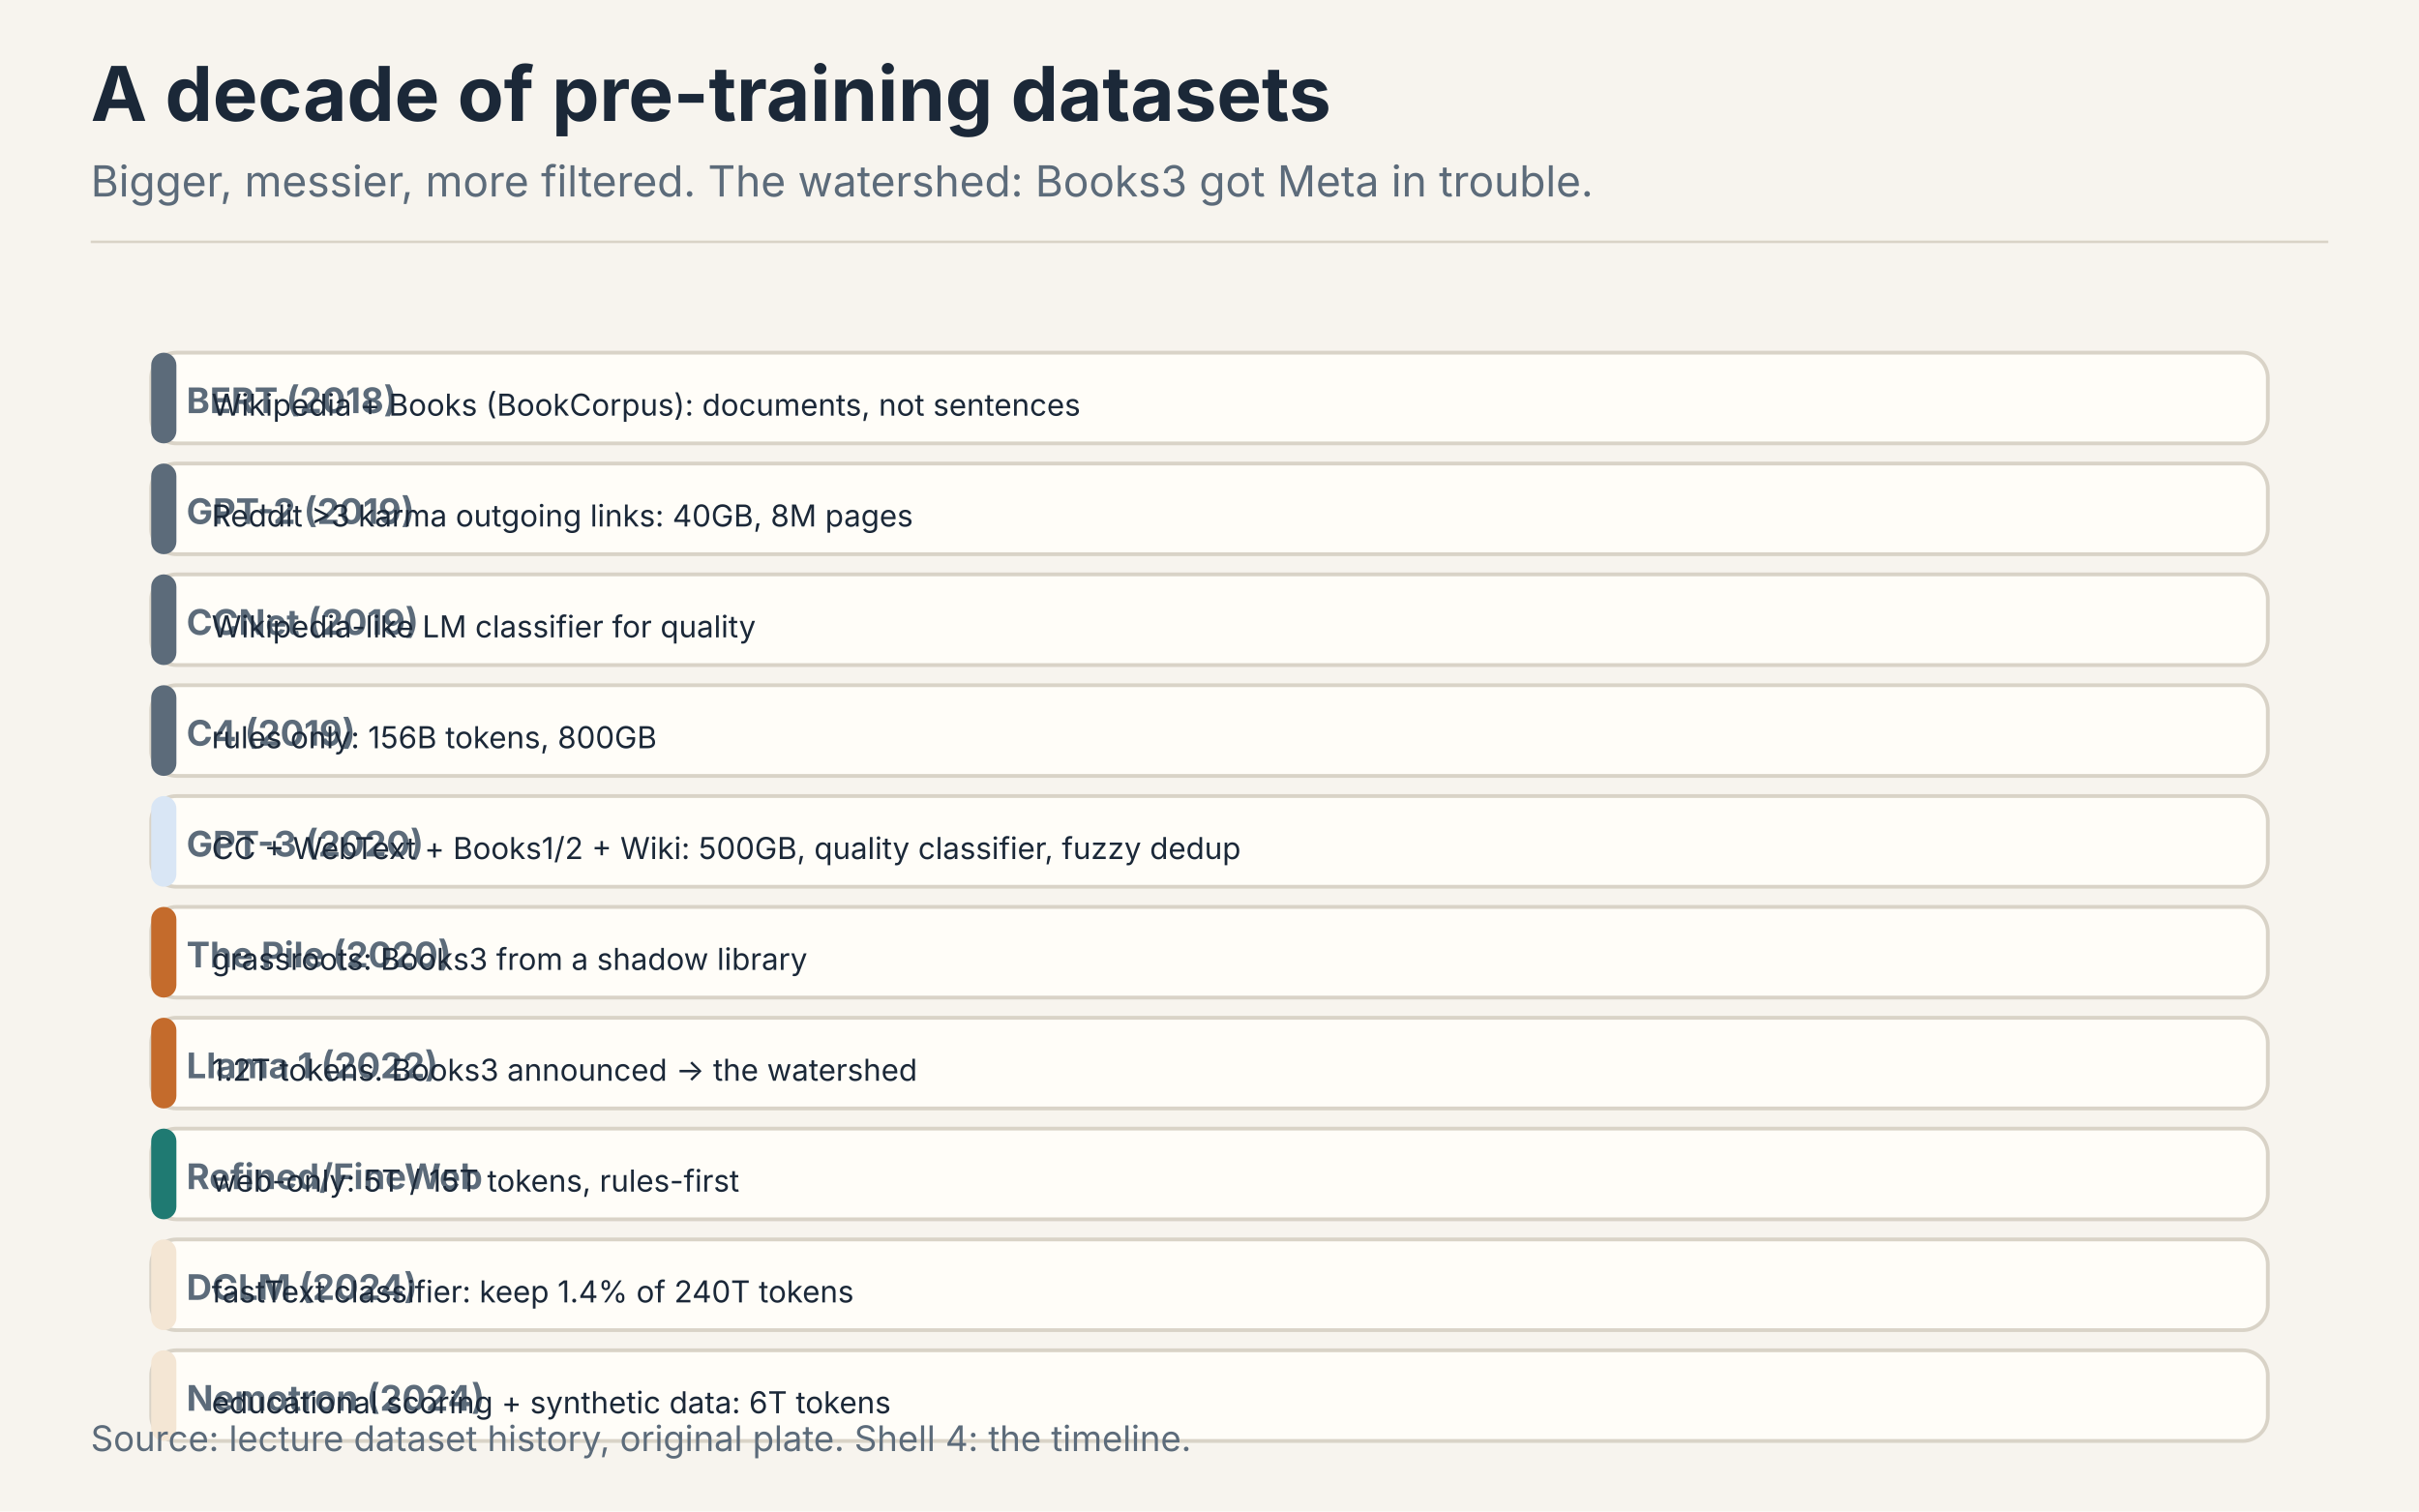
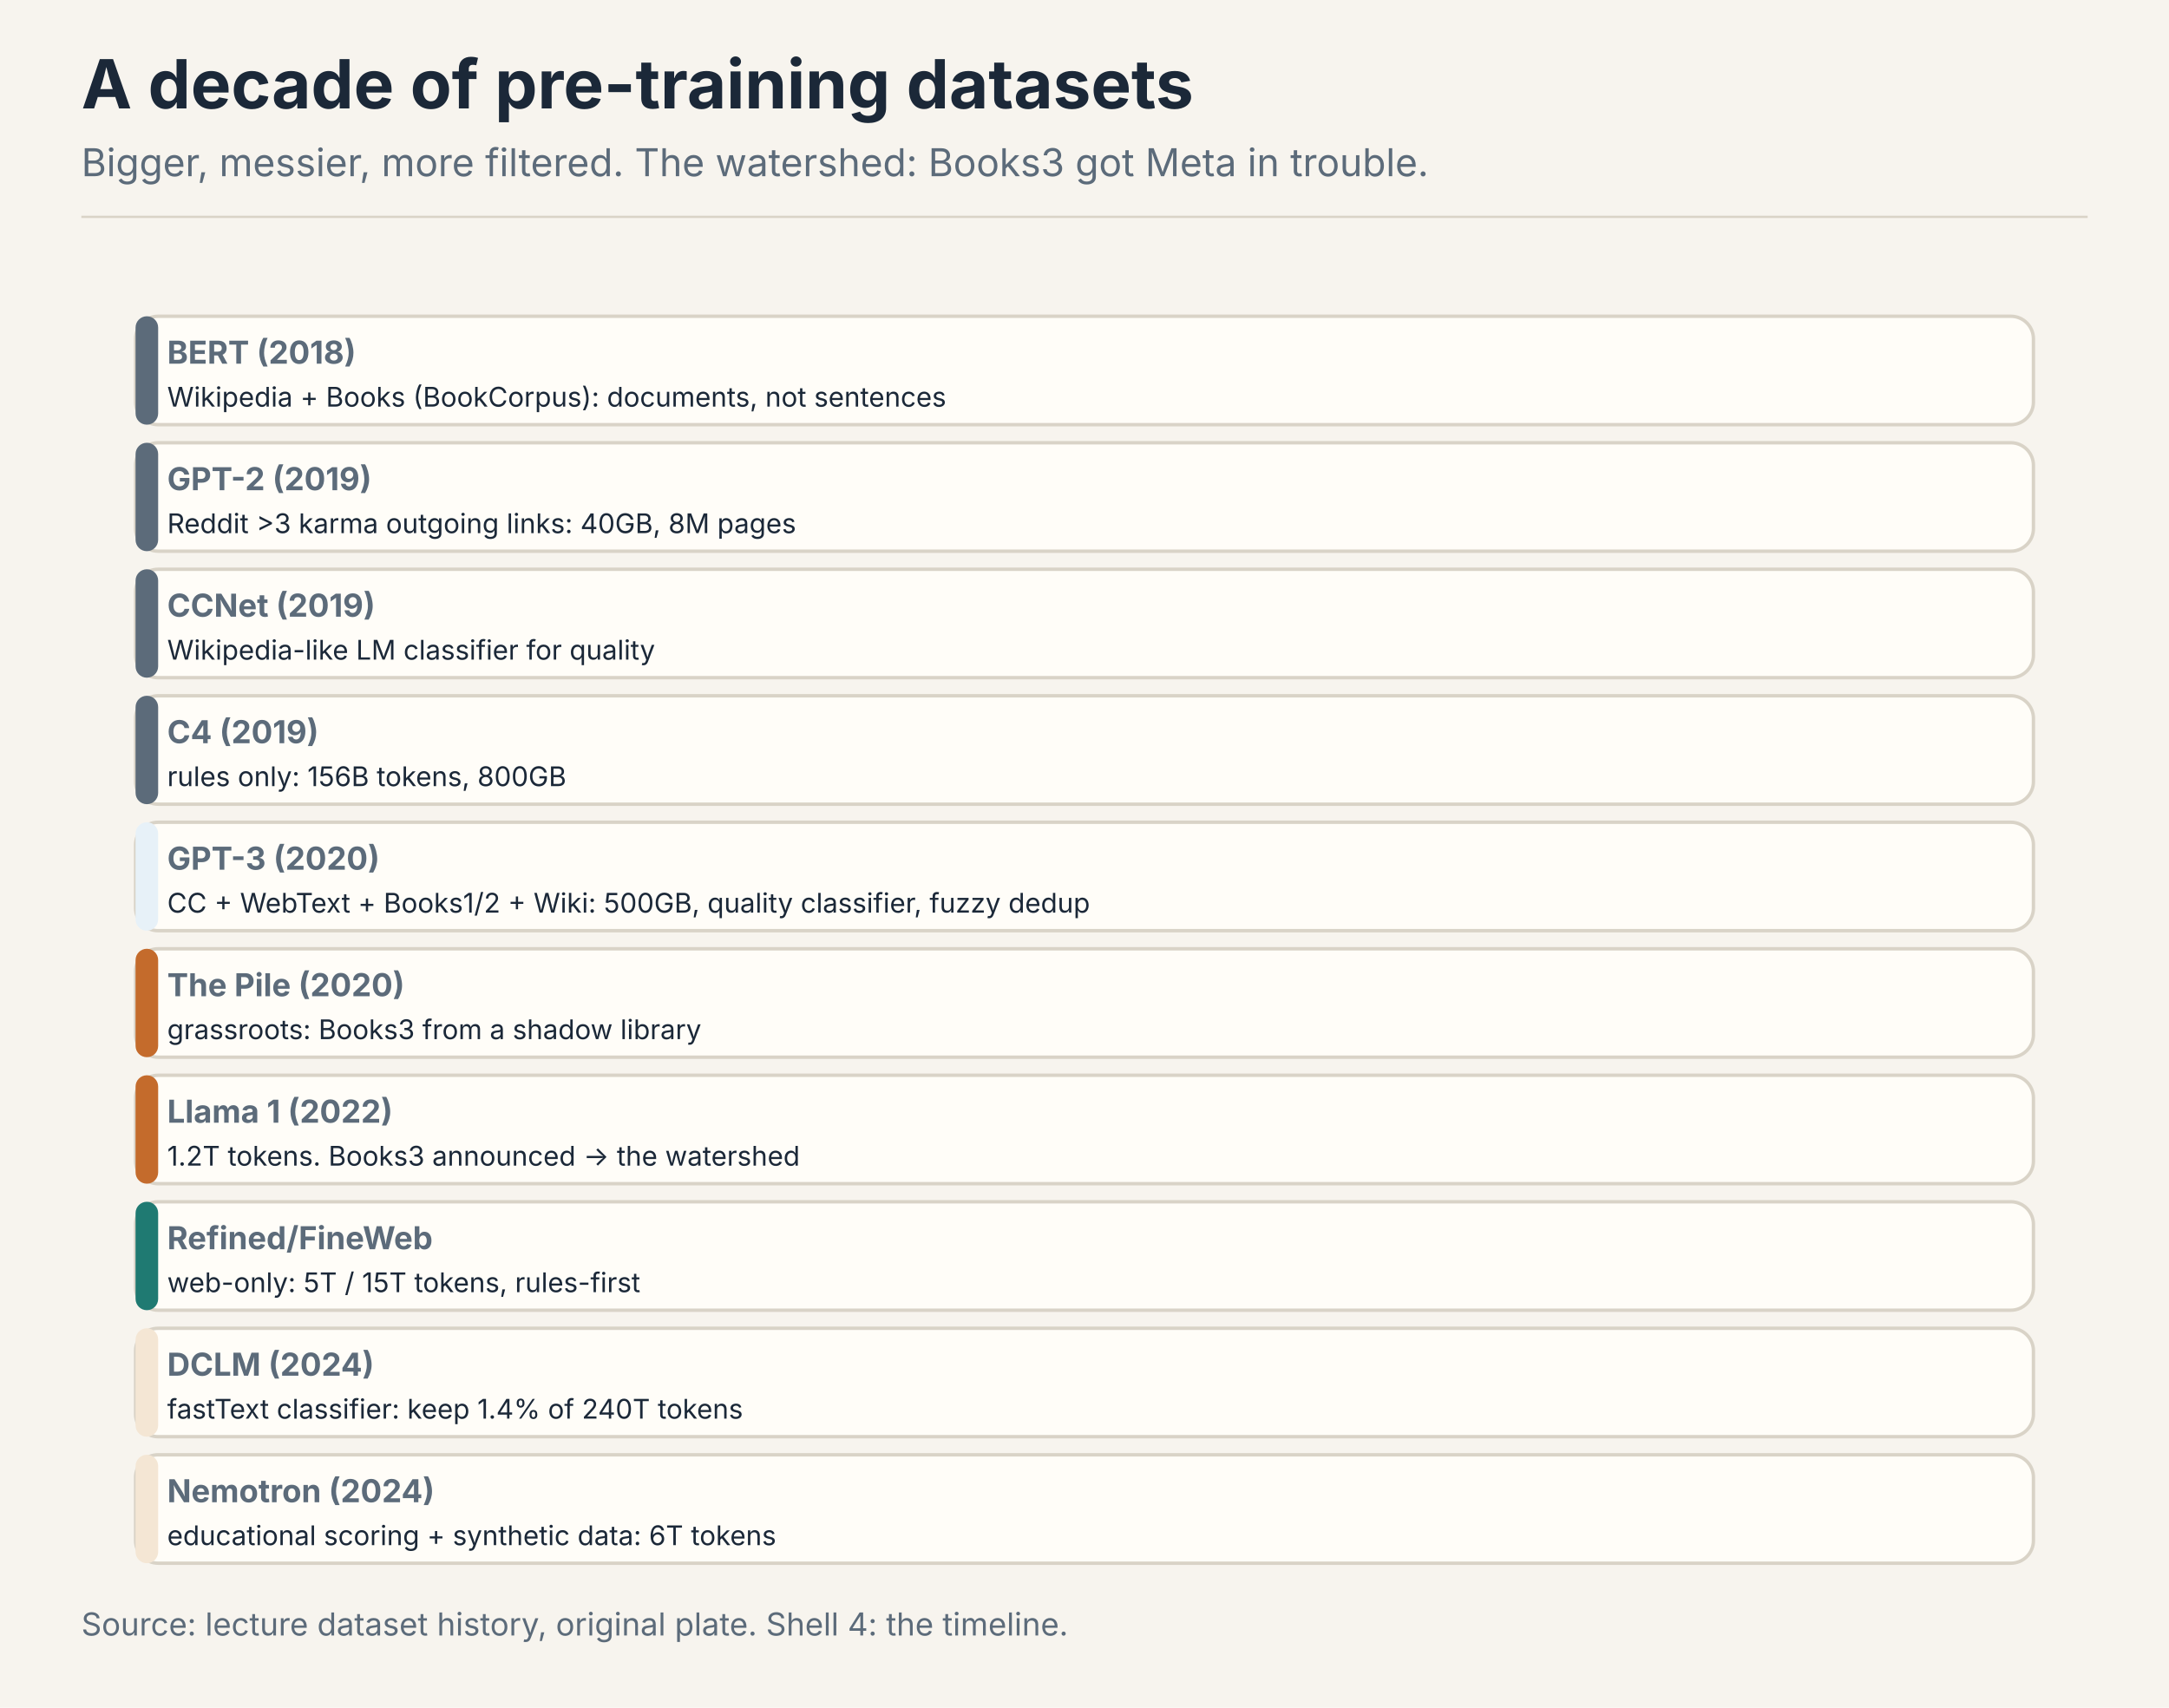
- <svg xmlns="http://www.w3.org/2000/svg" width="960" height="600" viewBox="0 0 960 600" font-family="system-ui,-apple-system,'Segoe UI',sans-serif">
-   <rect width="960" height="600" fill="#F7F4EE" />
-   <defs>
-     <marker id="ah" markerWidth="10" markerHeight="10" refX="8" refY="3" orient="auto">
-       <path d="M0,0 L8,3 L0,6 Z" fill="#1E4D8C" />
-     </marker>
-   </defs>
+ <svg xmlns="http://www.w3.org/2000/svg" width="960" height="756" viewBox="0 0 960 756" font-family="Anthropic Sans,Inter,'Source Sans 3','IBM Plex Sans',sans-serif">
+   <rect width="960" height="756" fill="#F7F4EE" />
  <text x="36" y="48" font-size="30" font-weight="700" fill="#1B2838">A decade of pre-training datasets</text>
  <text x="36" y="78" font-size="17" fill="#5C6B7A">Bigger, messier, more filtered. The watershed: Books3 got Meta in trouble.</text>
  <line x1="36" y1="96" x2="924" y2="96" stroke="#D9D3C7" stroke-width="1" />
-   <rect x="60" y="140" width="840" height="36" rx="10" fill="#FFFDF8" stroke="#D9D3C7" stroke-width="1.5" />
-   <text x="74" y="164" font-size="14" font-weight="700" fill="#5C6B7A">BERT (2018)</text>
-   <rect x="60" y="140" width="10" height="36" rx="5" fill="#5C6B7A" />
-   <text x="84" y="165" font-size="12" font-weight="400" fill="#1B2838" text-anchor="start">Wikipedia + Books (BookCorpus): documents, not sentences</text>
-   <rect x="60" y="184" width="840" height="36" rx="10" fill="#FFFDF8" stroke="#D9D3C7" stroke-width="1.5" />
-   <text x="74" y="208" font-size="14" font-weight="700" fill="#5C6B7A">GPT-2 (2019)</text>
-   <rect x="60" y="184" width="10" height="36" rx="5" fill="#5C6B7A" />
-   <text x="84" y="209" font-size="12" font-weight="400" fill="#1B2838" text-anchor="start">Reddit &gt;3 karma outgoing links: 40GB, 8M pages</text>
-   <rect x="60" y="228" width="840" height="36" rx="10" fill="#FFFDF8" stroke="#D9D3C7" stroke-width="1.5" />
-   <text x="74" y="252" font-size="14" font-weight="700" fill="#5C6B7A">CCNet (2019)</text>
-   <rect x="60" y="228" width="10" height="36" rx="5" fill="#5C6B7A" />
-   <text x="84" y="253" font-size="12" font-weight="400" fill="#1B2838" text-anchor="start">Wikipedia-like LM classifier for quality</text>
-   <rect x="60" y="272" width="840" height="36" rx="10" fill="#FFFDF8" stroke="#D9D3C7" stroke-width="1.5" />
-   <text x="74" y="296" font-size="14" font-weight="700" fill="#5C6B7A">C4 (2019)</text>
-   <rect x="60" y="272" width="10" height="36" rx="5" fill="#5C6B7A" />
-   <text x="84" y="297" font-size="12" font-weight="400" fill="#1B2838" text-anchor="start">rules only: 156B tokens, 800GB</text>
-   <rect x="60" y="316" width="840" height="36" rx="10" fill="#FFFDF8" stroke="#D9D3C7" stroke-width="1.5" />
-   <text x="74" y="340" font-size="14" font-weight="700" fill="#5C6B7A">GPT-3 (2020)</text>
-   <rect x="60" y="316" width="10" height="36" rx="5" fill="#D9E6F5" />
-   <text x="84" y="341" font-size="12" font-weight="400" fill="#1B2838" text-anchor="start">CC + WebText + Books1/2 + Wiki: 500GB, quality classifier, fuzzy dedup</text>
-   <rect x="60" y="360" width="840" height="36" rx="10" fill="#FFFDF8" stroke="#D9D3C7" stroke-width="1.5" />
-   <text x="74" y="384" font-size="14" font-weight="700" fill="#5C6B7A">The Pile (2020)</text>
-   <rect x="60" y="360" width="10" height="36" rx="5" fill="#C46B2C" />
-   <text x="84" y="385" font-size="12" font-weight="400" fill="#1B2838" text-anchor="start">grassroots: Books3 from a shadow library</text>
-   <rect x="60" y="404" width="840" height="36" rx="10" fill="#FFFDF8" stroke="#D9D3C7" stroke-width="1.5" />
-   <text x="74" y="428" font-size="14" font-weight="700" fill="#5C6B7A">Llama 1 (2022)</text>
-   <rect x="60" y="404" width="10" height="36" rx="5" fill="#C46B2C" />
-   <text x="84" y="429" font-size="12" font-weight="400" fill="#1B2838" text-anchor="start">1.2T tokens. Books3 announced -&gt; the watershed</text>
-   <rect x="60" y="448" width="840" height="36" rx="10" fill="#FFFDF8" stroke="#D9D3C7" stroke-width="1.5" />
-   <text x="74" y="472" font-size="14" font-weight="700" fill="#5C6B7A">Refined/FineWeb</text>
-   <rect x="60" y="448" width="10" height="36" rx="5" fill="#1F7A72" />
-   <text x="84" y="473" font-size="12" font-weight="400" fill="#1B2838" text-anchor="start">web-only: 5T / 15T tokens, rules-first</text>
-   <rect x="60" y="492" width="840" height="36" rx="10" fill="#FFFDF8" stroke="#D9D3C7" stroke-width="1.5" />
-   <text x="74" y="516" font-size="14" font-weight="700" fill="#5C6B7A">DCLM (2024)</text>
-   <rect x="60" y="492" width="10" height="36" rx="5" fill="#F4E6D4" />
-   <text x="84" y="517" font-size="12" font-weight="400" fill="#1B2838" text-anchor="start">fastText classifier: keep 1.4% of 240T tokens</text>
-   <rect x="60" y="536" width="840" height="36" rx="10" fill="#FFFDF8" stroke="#D9D3C7" stroke-width="1.5" />
-   <text x="74" y="560" font-size="14" font-weight="700" fill="#5C6B7A">Nemotron (2024)</text>
-   <rect x="60" y="536" width="10" height="36" rx="5" fill="#F4E6D4" />
-   <text x="84" y="561" font-size="12" font-weight="400" fill="#1B2838" text-anchor="start">educational scoring + synthetic data: 6T tokens</text>
-   <text x="36" y="576" font-size="14" fill="#5C6B7A">Source: lecture dataset history, original plate. Shell 4: the timeline.</text>
+   <rect x="60" y="140" width="840" height="48" rx="10" fill="#FFFDF8" stroke="#D9D3C7" stroke-width="1.5" />
+   <rect x="60" y="140" width="10" height="48" rx="5" fill="#5C6B7A" />
+   <text x="74" y="161" font-size="14" font-weight="700" fill="#5C6B7A">BERT (2018)</text>
+   <text x="74" y="180" font-size="12" font-weight="400" fill="#1B2838">Wikipedia + Books (BookCorpus): documents, not sentences</text>
+   <rect x="60" y="196" width="840" height="48" rx="10" fill="#FFFDF8" stroke="#D9D3C7" stroke-width="1.5" />
+   <rect x="60" y="196" width="10" height="48" rx="5" fill="#5C6B7A" />
+   <text x="74" y="217" font-size="14" font-weight="700" fill="#5C6B7A">GPT-2 (2019)</text>
+   <text x="74" y="236" font-size="12" font-weight="400" fill="#1B2838">Reddit &gt;3 karma outgoing links: 40GB, 8M pages</text>
+   <rect x="60" y="252" width="840" height="48" rx="10" fill="#FFFDF8" stroke="#D9D3C7" stroke-width="1.5" />
+   <rect x="60" y="252" width="10" height="48" rx="5" fill="#5C6B7A" />
+   <text x="74" y="273" font-size="14" font-weight="700" fill="#5C6B7A">CCNet (2019)</text>
+   <text x="74" y="292" font-size="12" font-weight="400" fill="#1B2838">Wikipedia-like LM classifier for quality</text>
+   <rect x="60" y="308" width="840" height="48" rx="10" fill="#FFFDF8" stroke="#D9D3C7" stroke-width="1.5" />
+   <rect x="60" y="308" width="10" height="48" rx="5" fill="#5C6B7A" />
+   <text x="74" y="329" font-size="14" font-weight="700" fill="#5C6B7A">C4 (2019)</text>
+   <text x="74" y="348" font-size="12" font-weight="400" fill="#1B2838">rules only: 156B tokens, 800GB</text>
+   <rect x="60" y="364" width="840" height="48" rx="10" fill="#FFFDF8" stroke="#D9D3C7" stroke-width="1.5" />
+   <rect x="60" y="364" width="10" height="48" rx="5" fill="#E7F1F8" />
+   <text x="74" y="385" font-size="14" font-weight="700" fill="#5C6B7A">GPT-3 (2020)</text>
+   <text x="74" y="404" font-size="12" font-weight="400" fill="#1B2838">CC + WebText + Books1/2 + Wiki: 500GB, quality classifier, fuzzy dedup</text>
+   <rect x="60" y="420" width="840" height="48" rx="10" fill="#FFFDF8" stroke="#D9D3C7" stroke-width="1.5" />
+   <rect x="60" y="420" width="10" height="48" rx="5" fill="#C46B2C" />
+   <text x="74" y="441" font-size="14" font-weight="700" fill="#5C6B7A">The Pile (2020)</text>
+   <text x="74" y="460" font-size="12" font-weight="400" fill="#1B2838">grassroots: Books3 from a shadow library</text>
+   <rect x="60" y="476" width="840" height="48" rx="10" fill="#FFFDF8" stroke="#D9D3C7" stroke-width="1.5" />
+   <rect x="60" y="476" width="10" height="48" rx="5" fill="#C46B2C" />
+   <text x="74" y="497" font-size="14" font-weight="700" fill="#5C6B7A">Llama 1 (2022)</text>
+   <text x="74" y="516" font-size="12" font-weight="400" fill="#1B2838">1.2T tokens. Books3 announced -&gt; the watershed</text>
+   <rect x="60" y="532" width="840" height="48" rx="10" fill="#FFFDF8" stroke="#D9D3C7" stroke-width="1.5" />
+   <rect x="60" y="532" width="10" height="48" rx="5" fill="#1F7A72" />
+   <text x="74" y="553" font-size="14" font-weight="700" fill="#5C6B7A">Refined/FineWeb</text>
+   <text x="74" y="572" font-size="12" font-weight="400" fill="#1B2838">web-only: 5T / 15T tokens, rules-first</text>
+   <rect x="60" y="588" width="840" height="48" rx="10" fill="#FFFDF8" stroke="#D9D3C7" stroke-width="1.5" />
+   <rect x="60" y="588" width="10" height="48" rx="5" fill="#F4E6D4" />
+   <text x="74" y="609" font-size="14" font-weight="700" fill="#5C6B7A">DCLM (2024)</text>
+   <text x="74" y="628" font-size="12" font-weight="400" fill="#1B2838">fastText classifier: keep 1.4% of 240T tokens</text>
+   <rect x="60" y="644" width="840" height="48" rx="10" fill="#FFFDF8" stroke="#D9D3C7" stroke-width="1.5" />
+   <rect x="60" y="644" width="10" height="48" rx="5" fill="#F4E6D4" />
+   <text x="74" y="665" font-size="14" font-weight="700" fill="#5C6B7A">Nemotron (2024)</text>
+   <text x="74" y="684" font-size="12" font-weight="400" fill="#1B2838">educational scoring + synthetic data: 6T tokens</text>
+   <text x="36" y="724" font-size="14" fill="#5C6B7A">Source: lecture dataset history, original plate. Shell 4: the timeline.</text>
</svg>
